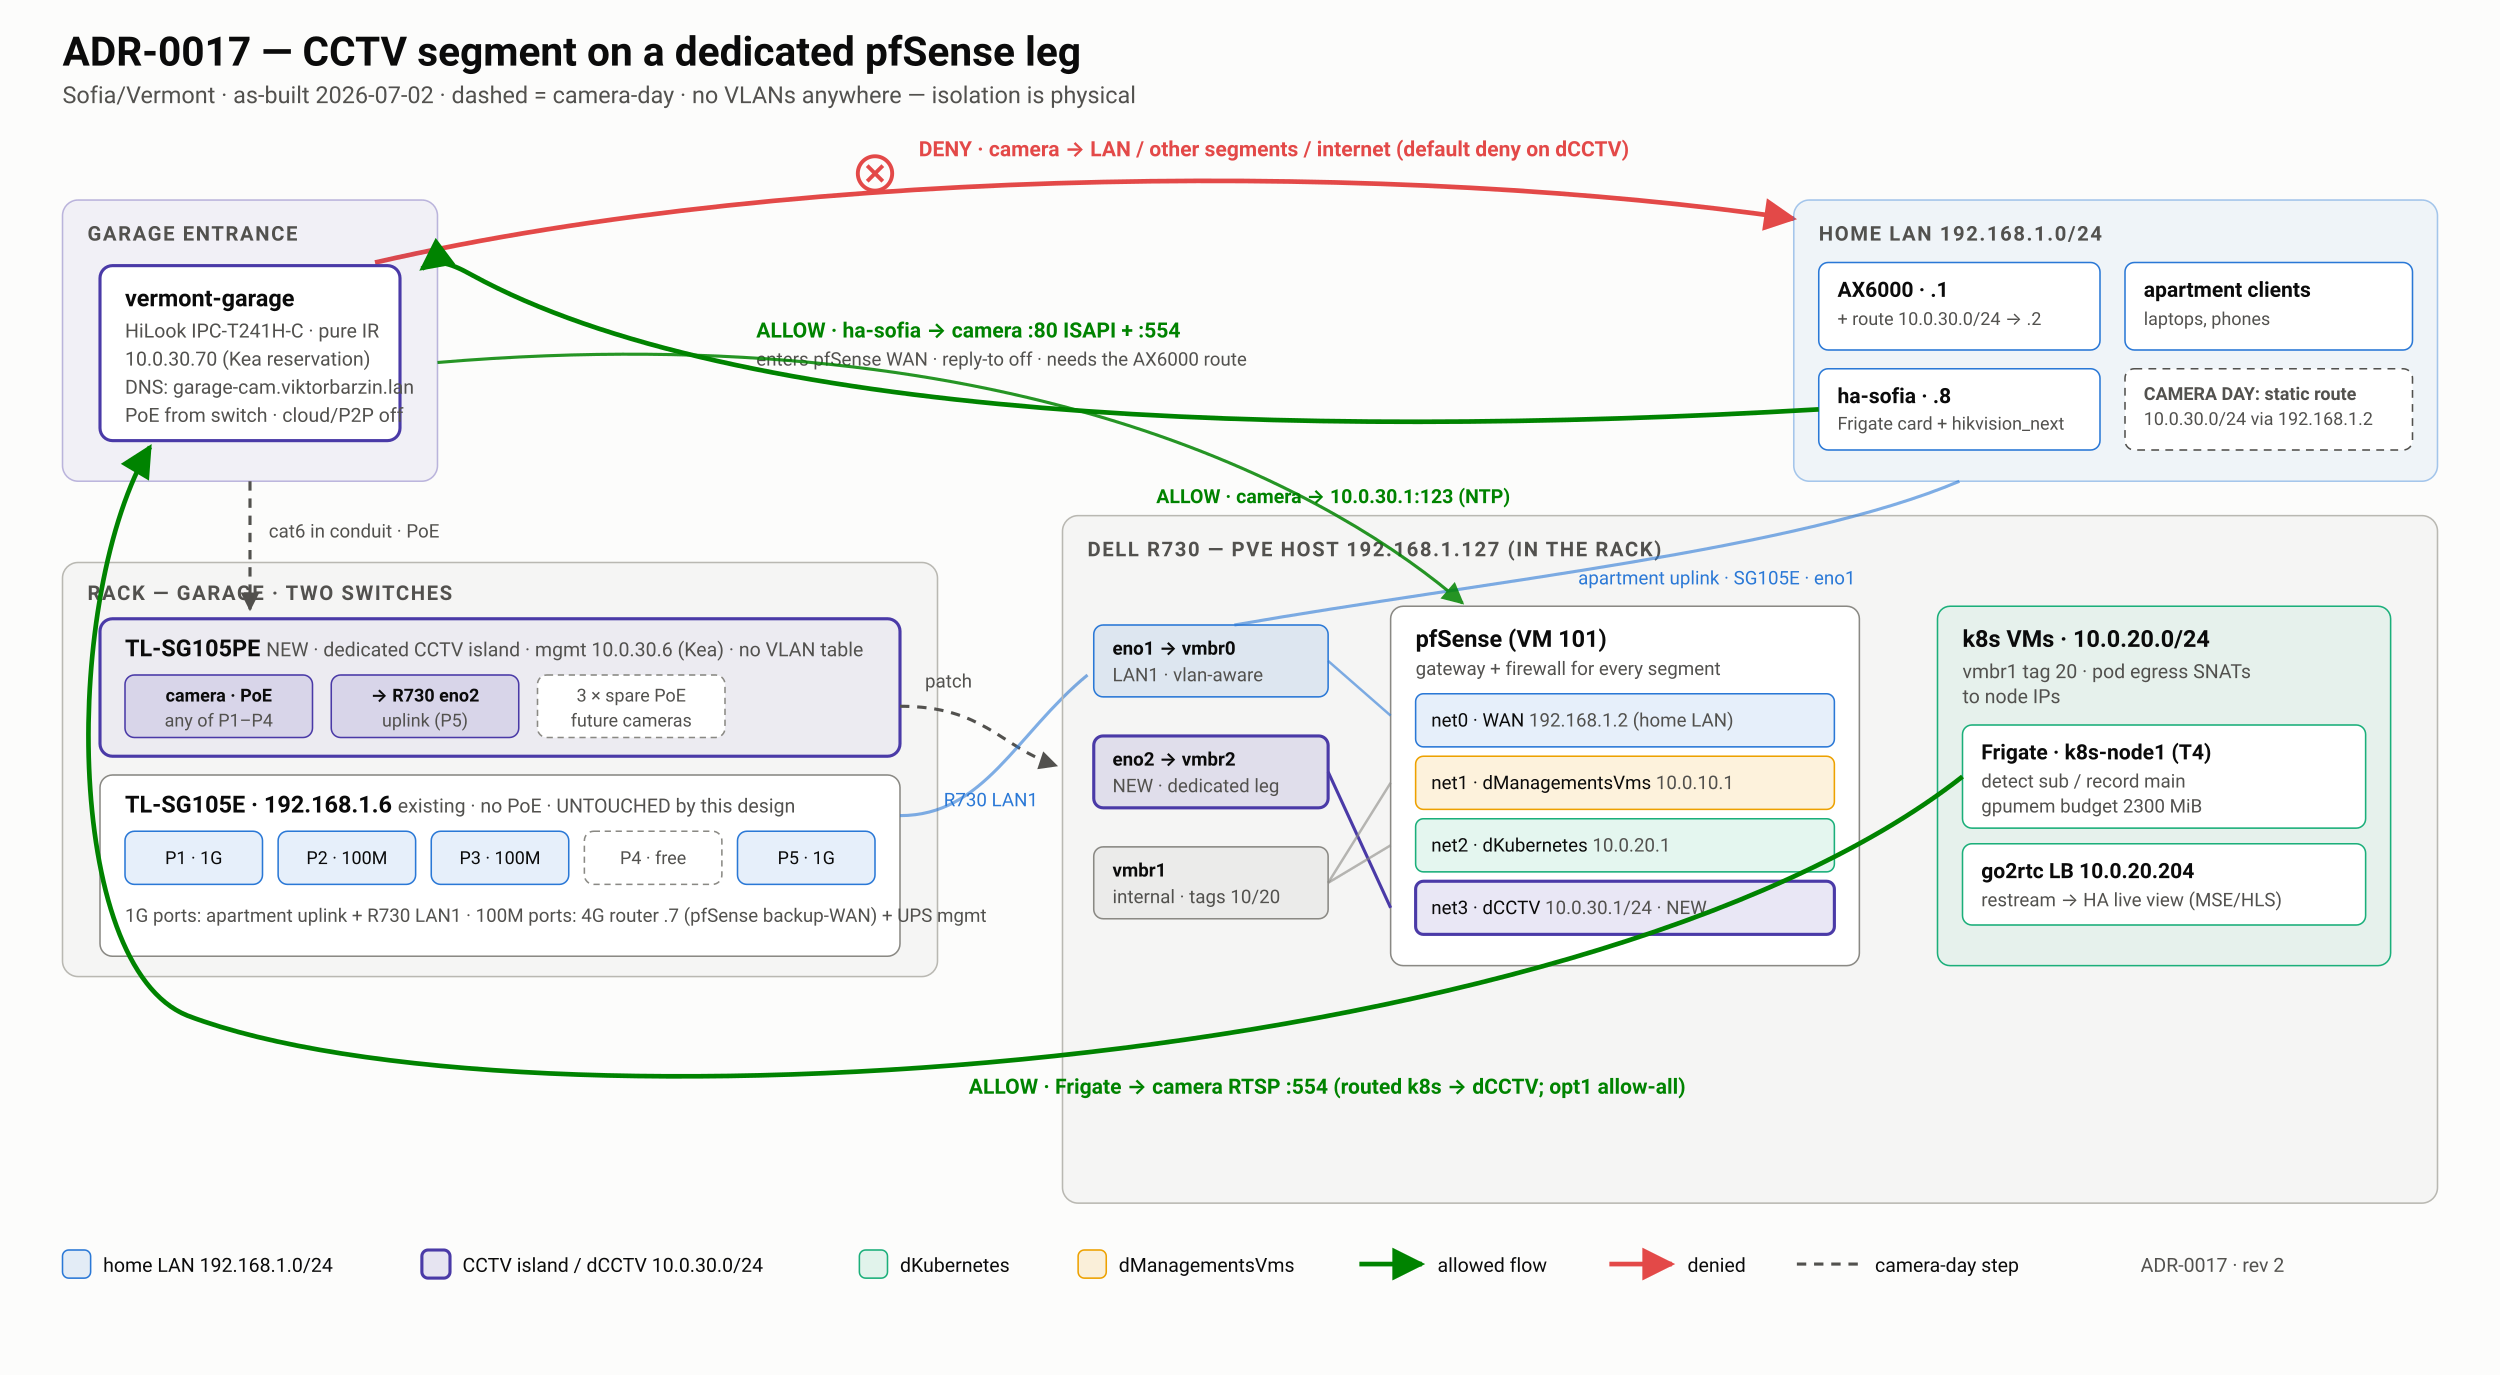
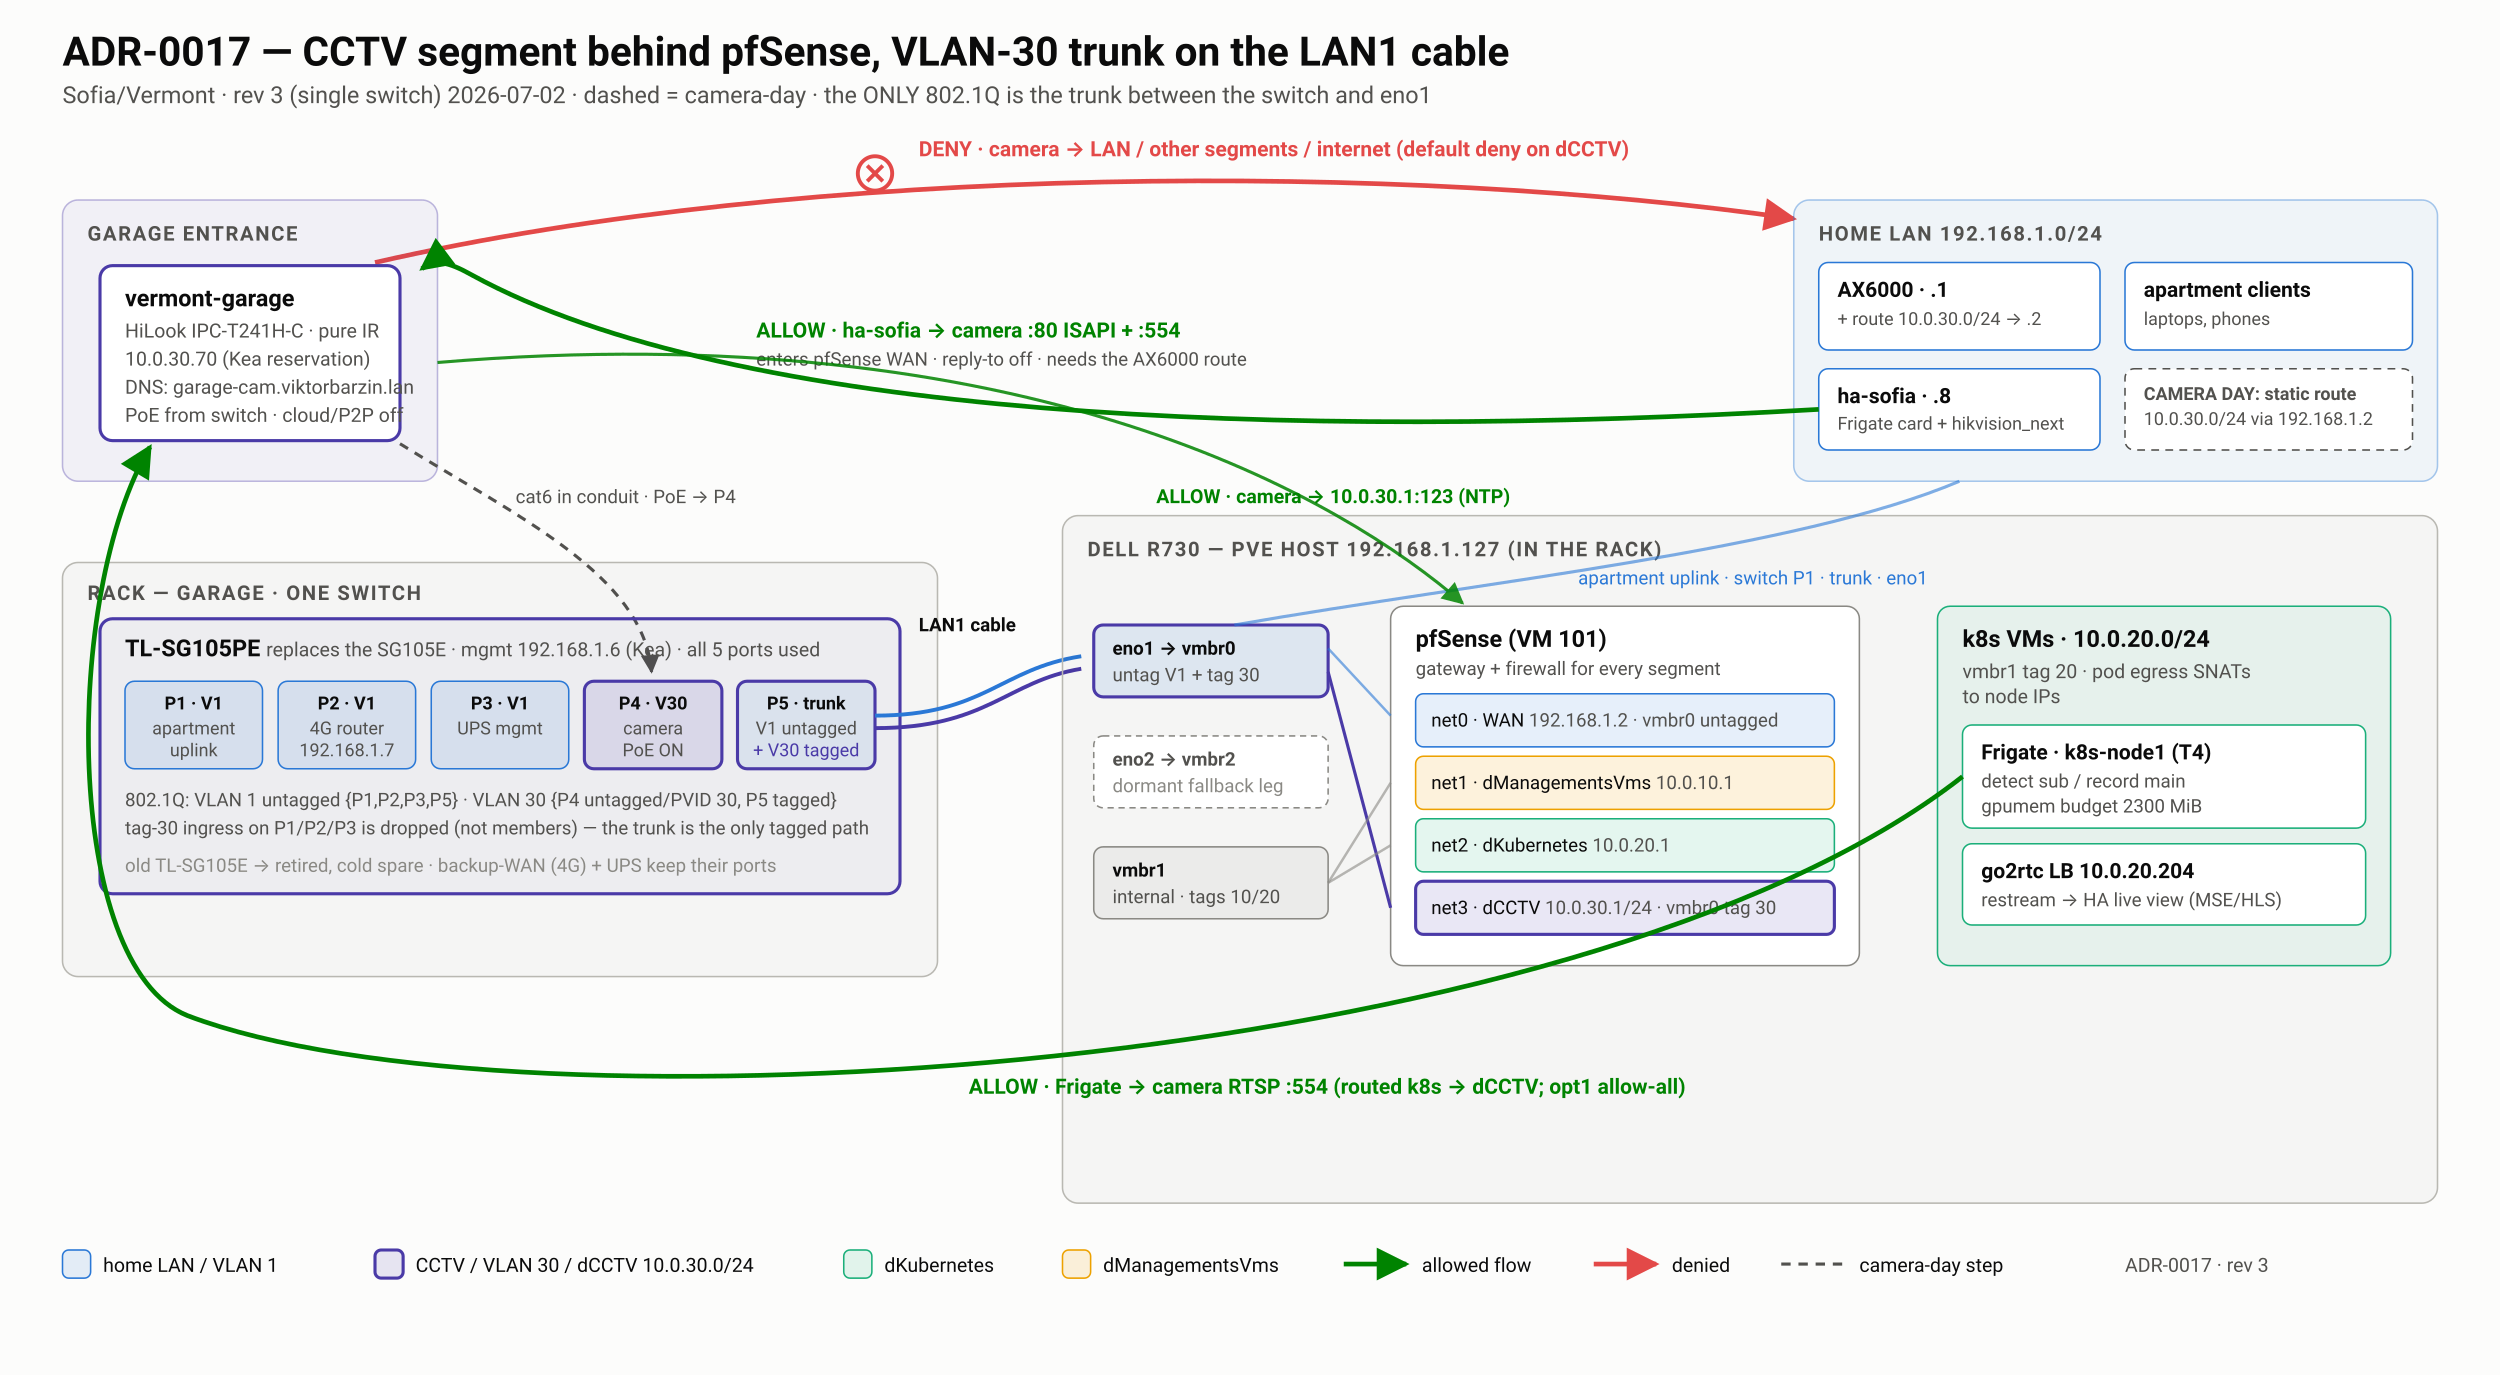
<svg xmlns="http://www.w3.org/2000/svg" width="1600" height="880" viewBox="0 0 1600 880" font-family="system-ui, -apple-system, 'Segoe UI', Roboto, sans-serif">
  <defs>
    <marker id="arrGreen" viewBox="0 0 10 10" refX="9" refY="5" markerWidth="7" markerHeight="7" orient="auto-start-reverse">
      <path d="M0,0 L10,5 L0,10 z" fill="#008300" />
    </marker>
    <marker id="arrRed" viewBox="0 0 10 10" refX="9" refY="5" markerWidth="7" markerHeight="7" orient="auto-start-reverse">
      <path d="M0,0 L10,5 L0,10 z" fill="#e34948" />
    </marker>
    <marker id="arrGray" viewBox="0 0 10 10" refX="9" refY="5" markerWidth="6" markerHeight="6" orient="auto-start-reverse">
      <path d="M0,0 L10,5 L0,10 z" fill="#52514e" />
    </marker>
  </defs>
  <rect width="1600" height="880" fill="#fcfcfb" />
-   <text x="40" y="42" font-size="26" font-weight="700" fill="#0b0b0b">ADR-0017 — CCTV segment on a dedicated pfSense leg</text>
-   <text x="40" y="66" font-size="15" fill="#52514e">Sofia/Vermont · as-built 2026-07-02 · dashed = camera-day · no VLANs anywhere — isolation is physical</text>
+   <text x="40" y="42" font-size="26" font-weight="700" fill="#0b0b0b">ADR-0017 — CCTV segment behind pfSense, VLAN-30 trunk on the LAN1 cable</text>
+   <text x="40" y="66" font-size="15" fill="#52514e">Sofia/Vermont · rev 3 (single switch) 2026-07-02 · dashed = camera-day · the ONLY 802.1Q is the trunk between the switch and eno1</text>
  <path d="M240,168 C520,104 900,104 1148,140" fill="none" stroke="#e34948" stroke-width="3" marker-end="url(#arrRed)" />
  <g transform="translate(560,111)">
    <circle r="11" fill="#fcfcfb" stroke="#e34948" stroke-width="2.5" />
    <path d="M-5,-5 L5,5 M5,-5 L-5,5" stroke="#e34948" stroke-width="2.5" />
  </g>
  <text x="588" y="100" font-size="13.5" font-weight="700" fill="#e34948">DENY · camera → LAN / other segments / internet (default deny on dCCTV)</text>
  <rect x="40" y="128" width="240" height="180" rx="10" fill="#4a3aa7" fill-opacity="0.06" stroke="#4a3aa7" stroke-opacity="0.35" />
  <text x="56" y="154" font-size="13" font-weight="700" fill="#52514e" letter-spacing="1">GARAGE ENTRANCE</text>
  <rect x="64" y="170" width="192" height="112" rx="8" fill="#ffffff" stroke="#4a3aa7" stroke-width="2" />
  <text x="80" y="196" font-size="15" font-weight="700" fill="#0b0b0b">vermont-garage</text>
  <text x="80" y="216" font-size="12.5" fill="#52514e">HiLook IPC-T241H-C · pure IR</text>
  <text x="80" y="234" font-size="12.5" fill="#52514e">10.0.30.70 (Kea reservation)</text>
  <text x="80" y="252" font-size="12.5" fill="#52514e">DNS: garage-cam.viktorbarzin.lan</text>
  <text x="80" y="270" font-size="12.5" fill="#52514e">PoE from switch · cloud/P2P off</text>
-   <path d="M160,308 L160,390" fill="none" stroke="#52514e" stroke-width="2" stroke-dasharray="6,5" marker-end="url(#arrGray)" />
-   <text x="172" y="344" font-size="12" fill="#52514e">cat6 in conduit · PoE</text>
+   <path d="M256,284 C330,330 412,368 417,430" fill="none" stroke="#52514e" stroke-width="2" stroke-dasharray="6,5" marker-end="url(#arrGray)" />
+   <text x="330" y="322" font-size="12" fill="#52514e">cat6 in conduit · PoE → P4</text>
  <rect x="40" y="360" width="560" height="265" rx="10" fill="#0b0b0b" fill-opacity="0.03" stroke="#b9b8b2" />
-   <text x="56" y="384" font-size="13" font-weight="700" fill="#52514e" letter-spacing="1">RACK — GARAGE · TWO SWITCHES</text>
-   <rect x="64" y="396" width="512" height="88" rx="8" fill="#4a3aa7" fill-opacity="0.05" stroke="#4a3aa7" stroke-width="2" />
-   <text x="80" y="420" font-size="15" font-weight="700" fill="#0b0b0b">TL-SG105PE <tspan font-size="12.5" font-weight="400" fill="#52514e">NEW · dedicated CCTV island · mgmt 10.0.30.6 (Kea) · no VLAN table</tspan>
+   <text x="56" y="384" font-size="13" font-weight="700" fill="#52514e" letter-spacing="1">RACK — GARAGE · ONE SWITCH</text>
+   <rect x="64" y="396" width="512" height="176" rx="8" fill="#4a3aa7" fill-opacity="0.04" stroke="#4a3aa7" stroke-width="2" />
+   <text x="80" y="420" font-size="15" font-weight="700" fill="#0b0b0b">TL-SG105PE <tspan font-size="12.5" font-weight="400" fill="#52514e">replaces the SG105E · mgmt 192.168.1.6 (Kea) · all 5 ports used</tspan>
  </text>
  <g font-size="11.5" text-anchor="middle">
-     <rect x="80" y="432" width="120" height="40" rx="6" fill="#4a3aa7" fill-opacity="0.12" stroke="#4a3aa7" />
-     <text x="140" y="449" font-weight="700" fill="#0b0b0b">camera · PoE</text>
-     <text x="140" y="465" fill="#52514e">any of P1–P4</text>
-     <rect x="212" y="432" width="120" height="40" rx="6" fill="#4a3aa7" fill-opacity="0.12" stroke="#4a3aa7" />
-     <text x="272" y="449" font-weight="700" fill="#0b0b0b">→ R730 eno2</text>
-     <text x="272" y="465" fill="#52514e">uplink (P5)</text>
-     <rect x="344" y="432" width="120" height="40" rx="6" fill="#ffffff" stroke="#8a8984" stroke-dasharray="4,3" />
-     <text x="404" y="449" fill="#52514e">3 × spare PoE</text>
-     <text x="404" y="465" fill="#52514e">future cameras</text>
+     <rect x="80" y="436" width="88" height="56" rx="6" fill="#2a78d6" fill-opacity="0.12" stroke="#2a78d6" />
+     <text x="124" y="454" font-weight="700" fill="#0b0b0b">P1 · V1</text>
+     <text x="124" y="470" fill="#52514e">apartment</text>
+     <text x="124" y="484" fill="#52514e">uplink</text>
+     <rect x="178" y="436" width="88" height="56" rx="6" fill="#2a78d6" fill-opacity="0.12" stroke="#2a78d6" />
+     <text x="222" y="454" font-weight="700" fill="#0b0b0b">P2 · V1</text>
+     <text x="222" y="470" fill="#52514e">4G router</text>
+     <text x="222" y="484" fill="#52514e">192.168.1.7</text>
+     <rect x="276" y="436" width="88" height="56" rx="6" fill="#2a78d6" fill-opacity="0.12" stroke="#2a78d6" />
+     <text x="320" y="454" font-weight="700" fill="#0b0b0b">P3 · V1</text>
+     <text x="320" y="470" fill="#52514e">UPS mgmt</text>
+     <rect x="374" y="436" width="88" height="56" rx="6" fill="#4a3aa7" fill-opacity="0.12" stroke="#4a3aa7" stroke-width="2" />
+     <text x="418" y="454" font-weight="700" fill="#0b0b0b">P4 · V30</text>
+     <text x="418" y="470" fill="#52514e">camera</text>
+     <text x="418" y="484" fill="#52514e">PoE ON</text>
+     <rect x="472" y="436" width="88" height="56" rx="6" fill="#2a78d6" fill-opacity="0.10" stroke="#4a3aa7" stroke-width="2" stroke-dasharray="0" />
+     <text x="516" y="454" font-weight="700" fill="#0b0b0b">P5 · trunk</text>
+     <text x="516" y="470" fill="#52514e">V1 untagged</text>
+     <text x="516" y="484" fill="#4a3aa7">+ V30 tagged</text>
  </g>
-   <rect x="64" y="496" width="512" height="116" rx="8" fill="#ffffff" stroke="#8a8984" />
-   <text x="80" y="520" font-size="15" font-weight="700" fill="#0b0b0b">TL-SG105E · 192.168.1.6 <tspan font-size="12.5" font-weight="400" fill="#52514e">existing · no PoE · UNTOUCHED by this design</tspan>
-   </text>
-   <g font-size="11.5" text-anchor="middle">
-     <rect x="80" y="532" width="88" height="34" rx="6" fill="#2a78d6" fill-opacity="0.12" stroke="#2a78d6" />
-     <text x="124" y="553" fill="#0b0b0b">P1 · 1G</text>
-     <rect x="178" y="532" width="88" height="34" rx="6" fill="#2a78d6" fill-opacity="0.12" stroke="#2a78d6" />
-     <text x="222" y="553" fill="#0b0b0b">P2 · 100M</text>
-     <rect x="276" y="532" width="88" height="34" rx="6" fill="#2a78d6" fill-opacity="0.12" stroke="#2a78d6" />
-     <text x="320" y="553" fill="#0b0b0b">P3 · 100M</text>
-     <rect x="374" y="532" width="88" height="34" rx="6" fill="#ffffff" stroke="#8a8984" stroke-dasharray="4,3" />
-     <text x="418" y="553" fill="#52514e">P4 · free</text>
-     <rect x="472" y="532" width="88" height="34" rx="6" fill="#2a78d6" fill-opacity="0.12" stroke="#2a78d6" />
-     <text x="516" y="553" fill="#0b0b0b">P5 · 1G</text>
-   </g>
-   <text x="80" y="590" font-size="12" fill="#52514e">1G ports: apartment uplink + R730 LAN1 · 100M ports: 4G router .7 (pfSense backup-WAN) + UPS mgmt</text>
-   <path d="M576,452 C630,452 640,478 676,490" fill="none" stroke="#52514e" stroke-width="2" stroke-dasharray="6,5" marker-end="url(#arrGray)" />
-   <text x="592" y="440" font-size="12" fill="#52514e">patch</text>
-   <path d="M576,522 C630,522 650,470 696,432" fill="none" stroke="#2a78d6" stroke-width="2" opacity="0.6" />
-   <text x="604" y="516" font-size="12" fill="#2a78d6">R730 LAN1</text>
+   <text x="80" y="516" font-size="12" fill="#52514e">802.1Q: VLAN 1 untagged {P1,P2,P3,P5} · VLAN 30 {P4 untagged/PVID 30, P5 tagged}</text>
+   <text x="80" y="534" font-size="12" fill="#52514e">tag-30 ingress on P1/P2/P3 is dropped (not members) — the trunk is the only tagged path</text>
+   <text x="80" y="558" font-size="12" fill="#8a8984">old TL-SG105E → retired, cold spare · backup-WAN (4G) + UPS keep their ports</text>
+   <path d="M560,458 C630,458 640,428 692,420" fill="none" stroke="#2a78d6" stroke-width="2.5" />
+   <path d="M560,466 C632,466 644,436 692,428" fill="none" stroke="#4a3aa7" stroke-width="2.5" />
+   <text x="588" y="404" font-size="12" font-weight="700" fill="#0b0b0b">LAN1 cable</text>
  <rect x="680" y="330" width="880" height="440" rx="10" fill="#0b0b0b" fill-opacity="0.03" stroke="#b9b8b2" />
  <text x="696" y="356" font-size="13" font-weight="700" fill="#52514e" letter-spacing="1">DELL R730 — PVE HOST 192.168.1.127 (IN THE RACK)</text>
  <g font-size="12">
-     <rect x="700" y="400" width="150" height="46" rx="6" fill="#2a78d6" fill-opacity="0.12" stroke="#2a78d6" />
+     <rect x="700" y="400" width="150" height="46" rx="6" fill="#2a78d6" fill-opacity="0.12" stroke="#4a3aa7" stroke-width="2" />
    <text x="712" y="419" font-weight="700" fill="#0b0b0b">eno1 → vmbr0</text>
-     <text x="712" y="436" fill="#52514e">LAN1 · vlan-aware</text>
-     <rect x="700" y="471" width="150" height="46" rx="6" fill="#4a3aa7" fill-opacity="0.12" stroke="#4a3aa7" stroke-width="2" />
-     <text x="712" y="490" font-weight="700" fill="#0b0b0b">eno2 → vmbr2</text>
-     <text x="712" y="507" fill="#52514e">NEW · dedicated leg</text>
+     <text x="712" y="436" fill="#52514e">untag V1 + tag 30</text>
+     <rect x="700" y="471" width="150" height="46" rx="6" fill="#ffffff" stroke="#8a8984" stroke-dasharray="4,3" />
+     <text x="712" y="490" font-weight="700" fill="#52514e">eno2 → vmbr2</text>
+     <text x="712" y="507" fill="#8a8984">dormant fallback leg</text>
    <rect x="700" y="542" width="150" height="46" rx="6" fill="#0b0b0b" fill-opacity="0.04" stroke="#8a8984" />
    <text x="712" y="561" font-weight="700" fill="#0b0b0b">vmbr1</text>
    <text x="712" y="578" fill="#52514e">internal · tags 10/20</text>
  </g>
  <rect x="890" y="388" width="300" height="230" rx="8" fill="#ffffff" stroke="#8a8984" />
  <text x="906" y="414" font-size="15" font-weight="700" fill="#0b0b0b">pfSense (VM 101)</text>
  <text x="906" y="432" font-size="12" fill="#52514e">gateway + firewall for every segment</text>
  <g font-size="12">
    <rect x="906" y="444" width="268" height="34" rx="5" fill="#2a78d6" fill-opacity="0.12" stroke="#2a78d6" />
-     <text x="916" y="465" fill="#0b0b0b">net0 · WAN <tspan fill="#52514e">192.168.1.2 (home LAN)</tspan>
+     <text x="916" y="465" fill="#0b0b0b">net0 · WAN <tspan fill="#52514e">192.168.1.2 · vmbr0 untagged</tspan>
    </text>
    <rect x="906" y="484" width="268" height="34" rx="5" fill="#eda100" fill-opacity="0.14" stroke="#eda100" />
    <text x="916" y="505" fill="#0b0b0b">net1 · dManagementsVms <tspan fill="#52514e">10.0.10.1</tspan>
    </text>
    <rect x="906" y="524" width="268" height="34" rx="5" fill="#1baf7a" fill-opacity="0.12" stroke="#1baf7a" />
    <text x="916" y="545" fill="#0b0b0b">net2 · dKubernetes <tspan fill="#52514e">10.0.20.1</tspan>
    </text>
    <rect x="906" y="564" width="268" height="34" rx="5" fill="#4a3aa7" fill-opacity="0.12" stroke="#4a3aa7" stroke-width="2" />
-     <text x="916" y="585" fill="#0b0b0b">net3 · dCCTV <tspan fill="#52514e">10.0.30.1/24 · NEW</tspan>
+     <text x="916" y="585" fill="#0b0b0b">net3 · dCCTV <tspan fill="#52514e">10.0.30.1/24 · vmbr0 tag 30</tspan>
    </text>
  </g>
-   <path d="M850,423 L890,458" fill="none" stroke="#2a78d6" stroke-width="1.6" opacity="0.6" />
-   <path d="M850,494 L890,581" fill="none" stroke="#4a3aa7" stroke-width="2" />
+   <path d="M850,415 L890,458" fill="none" stroke="#2a78d6" stroke-width="1.6" opacity="0.6" />
+   <path d="M850,430 L890,581" fill="none" stroke="#4a3aa7" stroke-width="2" />
  <path d="M850,565 L890,501" fill="none" stroke="#8a8984" stroke-width="1.6" opacity="0.6" />
  <path d="M850,565 L890,541" fill="none" stroke="#8a8984" stroke-width="1.6" opacity="0.6" />
  <rect x="1240" y="388" width="290" height="230" rx="8" fill="#1baf7a" fill-opacity="0.07" stroke="#1baf7a" />
  <text x="1256" y="414" font-size="15" font-weight="700" fill="#0b0b0b">k8s VMs · 10.0.20.0/24</text>
  <text x="1256" y="434" font-size="12.5" fill="#52514e">vmbr1 tag 20 · pod egress SNATs</text>
  <text x="1256" y="450" font-size="12.5" fill="#52514e">to node IPs</text>
  <rect x="1256" y="464" width="258" height="66" rx="6" fill="#ffffff" stroke="#1baf7a" />
  <text x="1268" y="486" font-size="13.5" font-weight="700" fill="#0b0b0b">Frigate · k8s-node1 (T4)</text>
  <text x="1268" y="504" font-size="12" fill="#52514e">detect sub / record main</text>
  <text x="1268" y="520" font-size="12" fill="#52514e">gpumem budget 2300 MiB</text>
  <rect x="1256" y="540" width="258" height="52" rx="6" fill="#ffffff" stroke="#1baf7a" />
  <text x="1268" y="562" font-size="13.5" font-weight="700" fill="#0b0b0b">go2rtc LB 10.0.20.204</text>
  <text x="1268" y="580" font-size="12" fill="#52514e">restream → HA live view (MSE/HLS)</text>
  <rect x="1148" y="128" width="412" height="180" rx="10" fill="#2a78d6" fill-opacity="0.06" stroke="#2a78d6" stroke-opacity="0.4" />
  <text x="1164" y="154" font-size="13" font-weight="700" fill="#52514e" letter-spacing="1">HOME LAN 192.168.1.0/24</text>
  <rect x="1164" y="168" width="180" height="56" rx="6" fill="#ffffff" stroke="#2a78d6" />
  <text x="1176" y="190" font-size="13.5" font-weight="700" fill="#0b0b0b">AX6000 · .1</text>
  <text x="1176" y="208" font-size="11.5" fill="#52514e">+ route 10.0.30.0/24 → .2</text>
  <rect x="1164" y="236" width="180" height="52" rx="6" fill="#ffffff" stroke="#2a78d6" />
  <text x="1176" y="258" font-size="13.5" font-weight="700" fill="#0b0b0b">ha-sofia · .8</text>
  <text x="1176" y="275" font-size="11.5" fill="#52514e">Frigate card + hikvision_next</text>
  <rect x="1360" y="168" width="184" height="56" rx="6" fill="#ffffff" stroke="#2a78d6" />
  <text x="1372" y="190" font-size="13.5" font-weight="700" fill="#0b0b0b">apartment clients</text>
  <text x="1372" y="208" font-size="11.5" fill="#52514e">laptops, phones</text>
  <rect x="1360" y="236" width="184" height="52" rx="6" fill="#ffffff" stroke="#52514e" stroke-dasharray="5,4" />
  <text x="1372" y="256" font-size="11.5" font-weight="700" fill="#52514e">CAMERA DAY: static route</text>
  <text x="1372" y="272" font-size="11.5" fill="#52514e">10.0.30.0/24 via 192.168.1.2</text>
  <path d="M1254,308 C1150,352 950,372 790,400" fill="none" stroke="#2a78d6" stroke-width="2" opacity="0.6" />
-   <text x="1010" y="374" font-size="12" fill="#2a78d6">apartment uplink · SG105E · eno1</text>
+   <text x="1010" y="374" font-size="12" fill="#2a78d6">apartment uplink · switch P1 · trunk · eno1</text>
  <path d="M1256,497 C1010,690 330,730 120,650 C40,618 40,380 96,286" fill="none" stroke="#008300" stroke-width="3" marker-end="url(#arrGreen)" />
  <text x="620" y="700" font-size="13.5" font-weight="700" fill="#008300">ALLOW · Frigate → camera RTSP :554 (routed k8s → dCCTV; opt1 allow-all)</text>
  <path d="M1164,262 C820,282 470,268 302,176 C286,167 278,166 270,172" fill="none" stroke="#008300" stroke-width="3" marker-end="url(#arrGreen)" />
  <text x="484" y="216" font-size="13.5" font-weight="700" fill="#008300">ALLOW · ha-sofia → camera :80 ISAPI + :554</text>
  <text x="484" y="234" font-size="12" fill="#52514e">enters pfSense WAN · reply-to off · needs the AX6000 route</text>
  <path d="M280,232 C660,200 860,320 936,386" fill="none" stroke="#008300" stroke-width="2" opacity="0.85" marker-end="url(#arrGreen)" />
  <text x="740" y="322" font-size="12.5" font-weight="700" fill="#008300">ALLOW · camera → 10.0.30.1:123 (NTP)</text>
  <g transform="translate(40,800)" font-size="12.5">
    <rect x="0" y="0" width="18" height="18" rx="4" fill="#2a78d6" fill-opacity="0.12" stroke="#2a78d6" />
-     <text x="26" y="14" fill="#0b0b0b">home LAN 192.168.1.0/24</text>
-     <rect x="230" y="0" width="18" height="18" rx="4" fill="#4a3aa7" fill-opacity="0.12" stroke="#4a3aa7" stroke-width="2" />
-     <text x="256" y="14" fill="#0b0b0b">CCTV island / dCCTV 10.0.30.0/24</text>
-     <rect x="510" y="0" width="18" height="18" rx="4" fill="#1baf7a" fill-opacity="0.12" stroke="#1baf7a" />
-     <text x="536" y="14" fill="#0b0b0b">dKubernetes</text>
-     <rect x="650" y="0" width="18" height="18" rx="4" fill="#eda100" fill-opacity="0.14" stroke="#eda100" />
-     <text x="676" y="14" fill="#0b0b0b">dManagementsVms</text>
-     <line x1="830" y1="9" x2="870" y2="9" stroke="#008300" stroke-width="3" marker-end="url(#arrGreen)" />
-     <text x="880" y="14" fill="#0b0b0b">allowed flow</text>
-     <line x1="990" y1="9" x2="1030" y2="9" stroke="#e34948" stroke-width="3" marker-end="url(#arrRed)" />
-     <text x="1040" y="14" fill="#0b0b0b">denied</text>
-     <line x1="1110" y1="9" x2="1150" y2="9" stroke="#52514e" stroke-width="2" stroke-dasharray="6,5" />
-     <text x="1160" y="14" fill="#0b0b0b">camera-day step</text>
-     <text x="1330" y="14" fill="#52514e">ADR-0017 · rev 2</text>
+     <text x="26" y="14" fill="#0b0b0b">home LAN / VLAN 1</text>
+     <rect x="200" y="0" width="18" height="18" rx="4" fill="#4a3aa7" fill-opacity="0.12" stroke="#4a3aa7" stroke-width="2" />
+     <text x="226" y="14" fill="#0b0b0b">CCTV / VLAN 30 / dCCTV 10.0.30.0/24</text>
+     <rect x="500" y="0" width="18" height="18" rx="4" fill="#1baf7a" fill-opacity="0.12" stroke="#1baf7a" />
+     <text x="526" y="14" fill="#0b0b0b">dKubernetes</text>
+     <rect x="640" y="0" width="18" height="18" rx="4" fill="#eda100" fill-opacity="0.14" stroke="#eda100" />
+     <text x="666" y="14" fill="#0b0b0b">dManagementsVms</text>
+     <line x1="820" y1="9" x2="860" y2="9" stroke="#008300" stroke-width="3" marker-end="url(#arrGreen)" />
+     <text x="870" y="14" fill="#0b0b0b">allowed flow</text>
+     <line x1="980" y1="9" x2="1020" y2="9" stroke="#e34948" stroke-width="3" marker-end="url(#arrRed)" />
+     <text x="1030" y="14" fill="#0b0b0b">denied</text>
+     <line x1="1100" y1="9" x2="1140" y2="9" stroke="#52514e" stroke-width="2" stroke-dasharray="6,5" />
+     <text x="1150" y="14" fill="#0b0b0b">camera-day step</text>
+     <text x="1320" y="14" fill="#52514e">ADR-0017 · rev 3</text>
  </g>
</svg>
